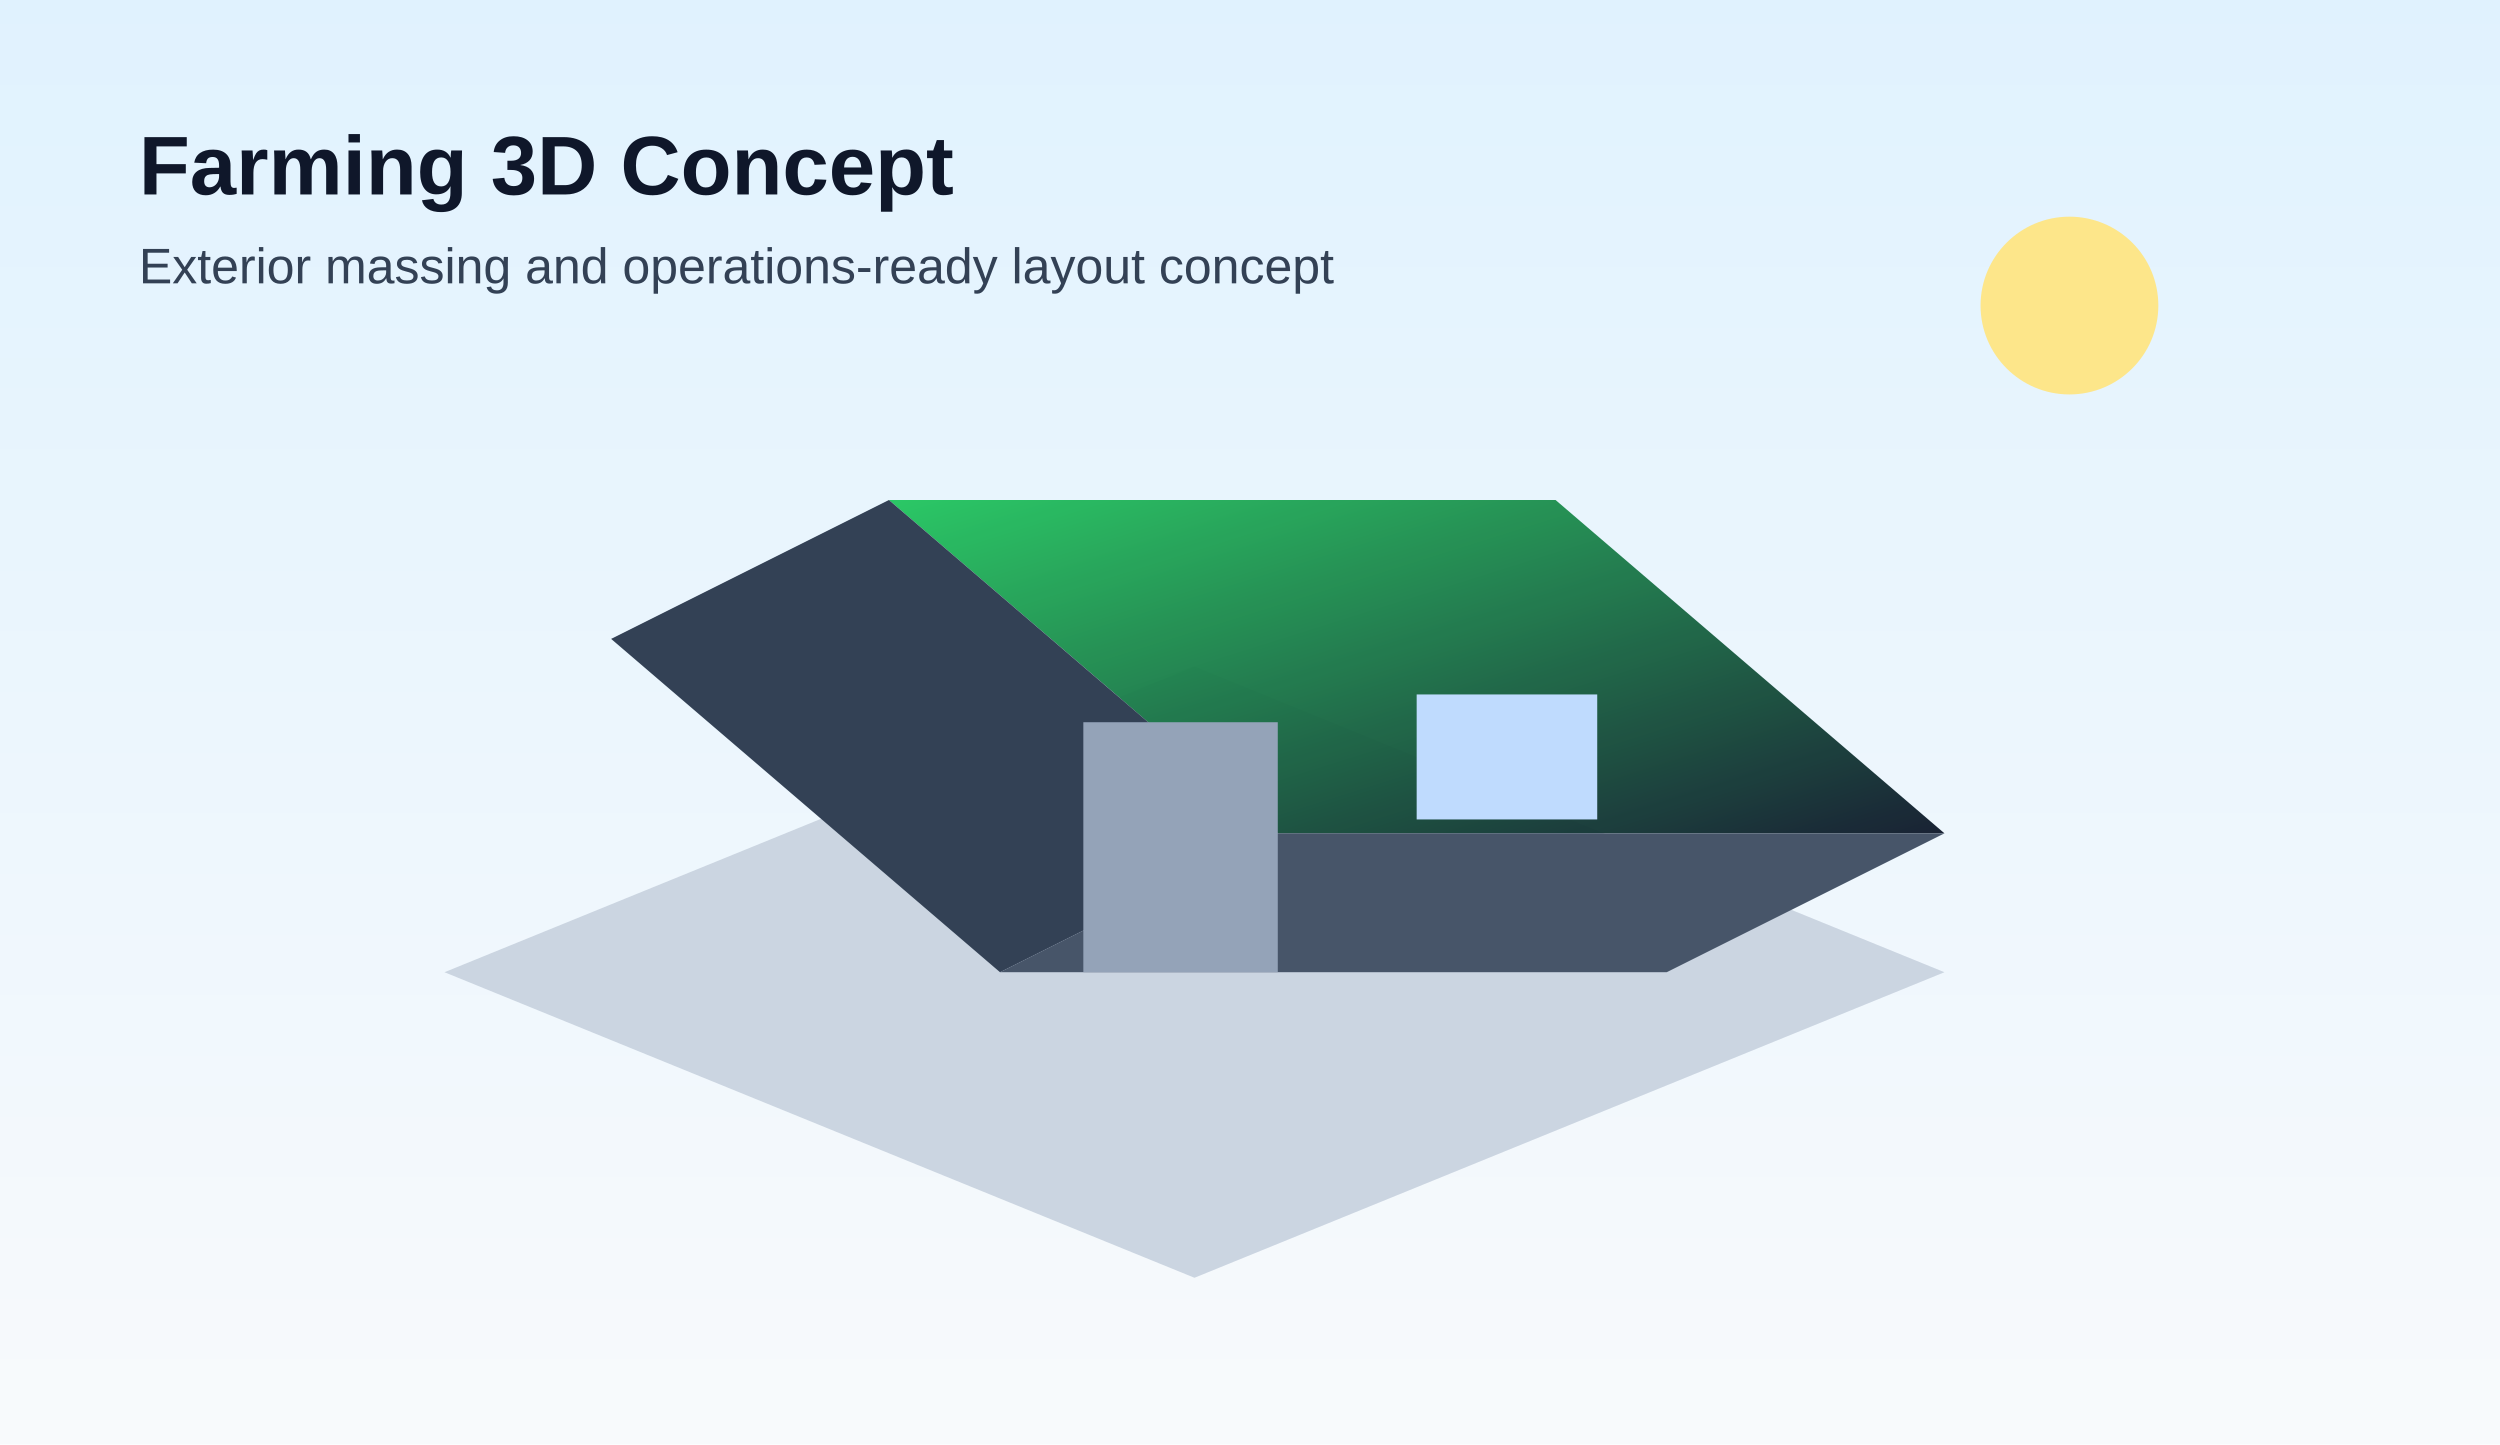
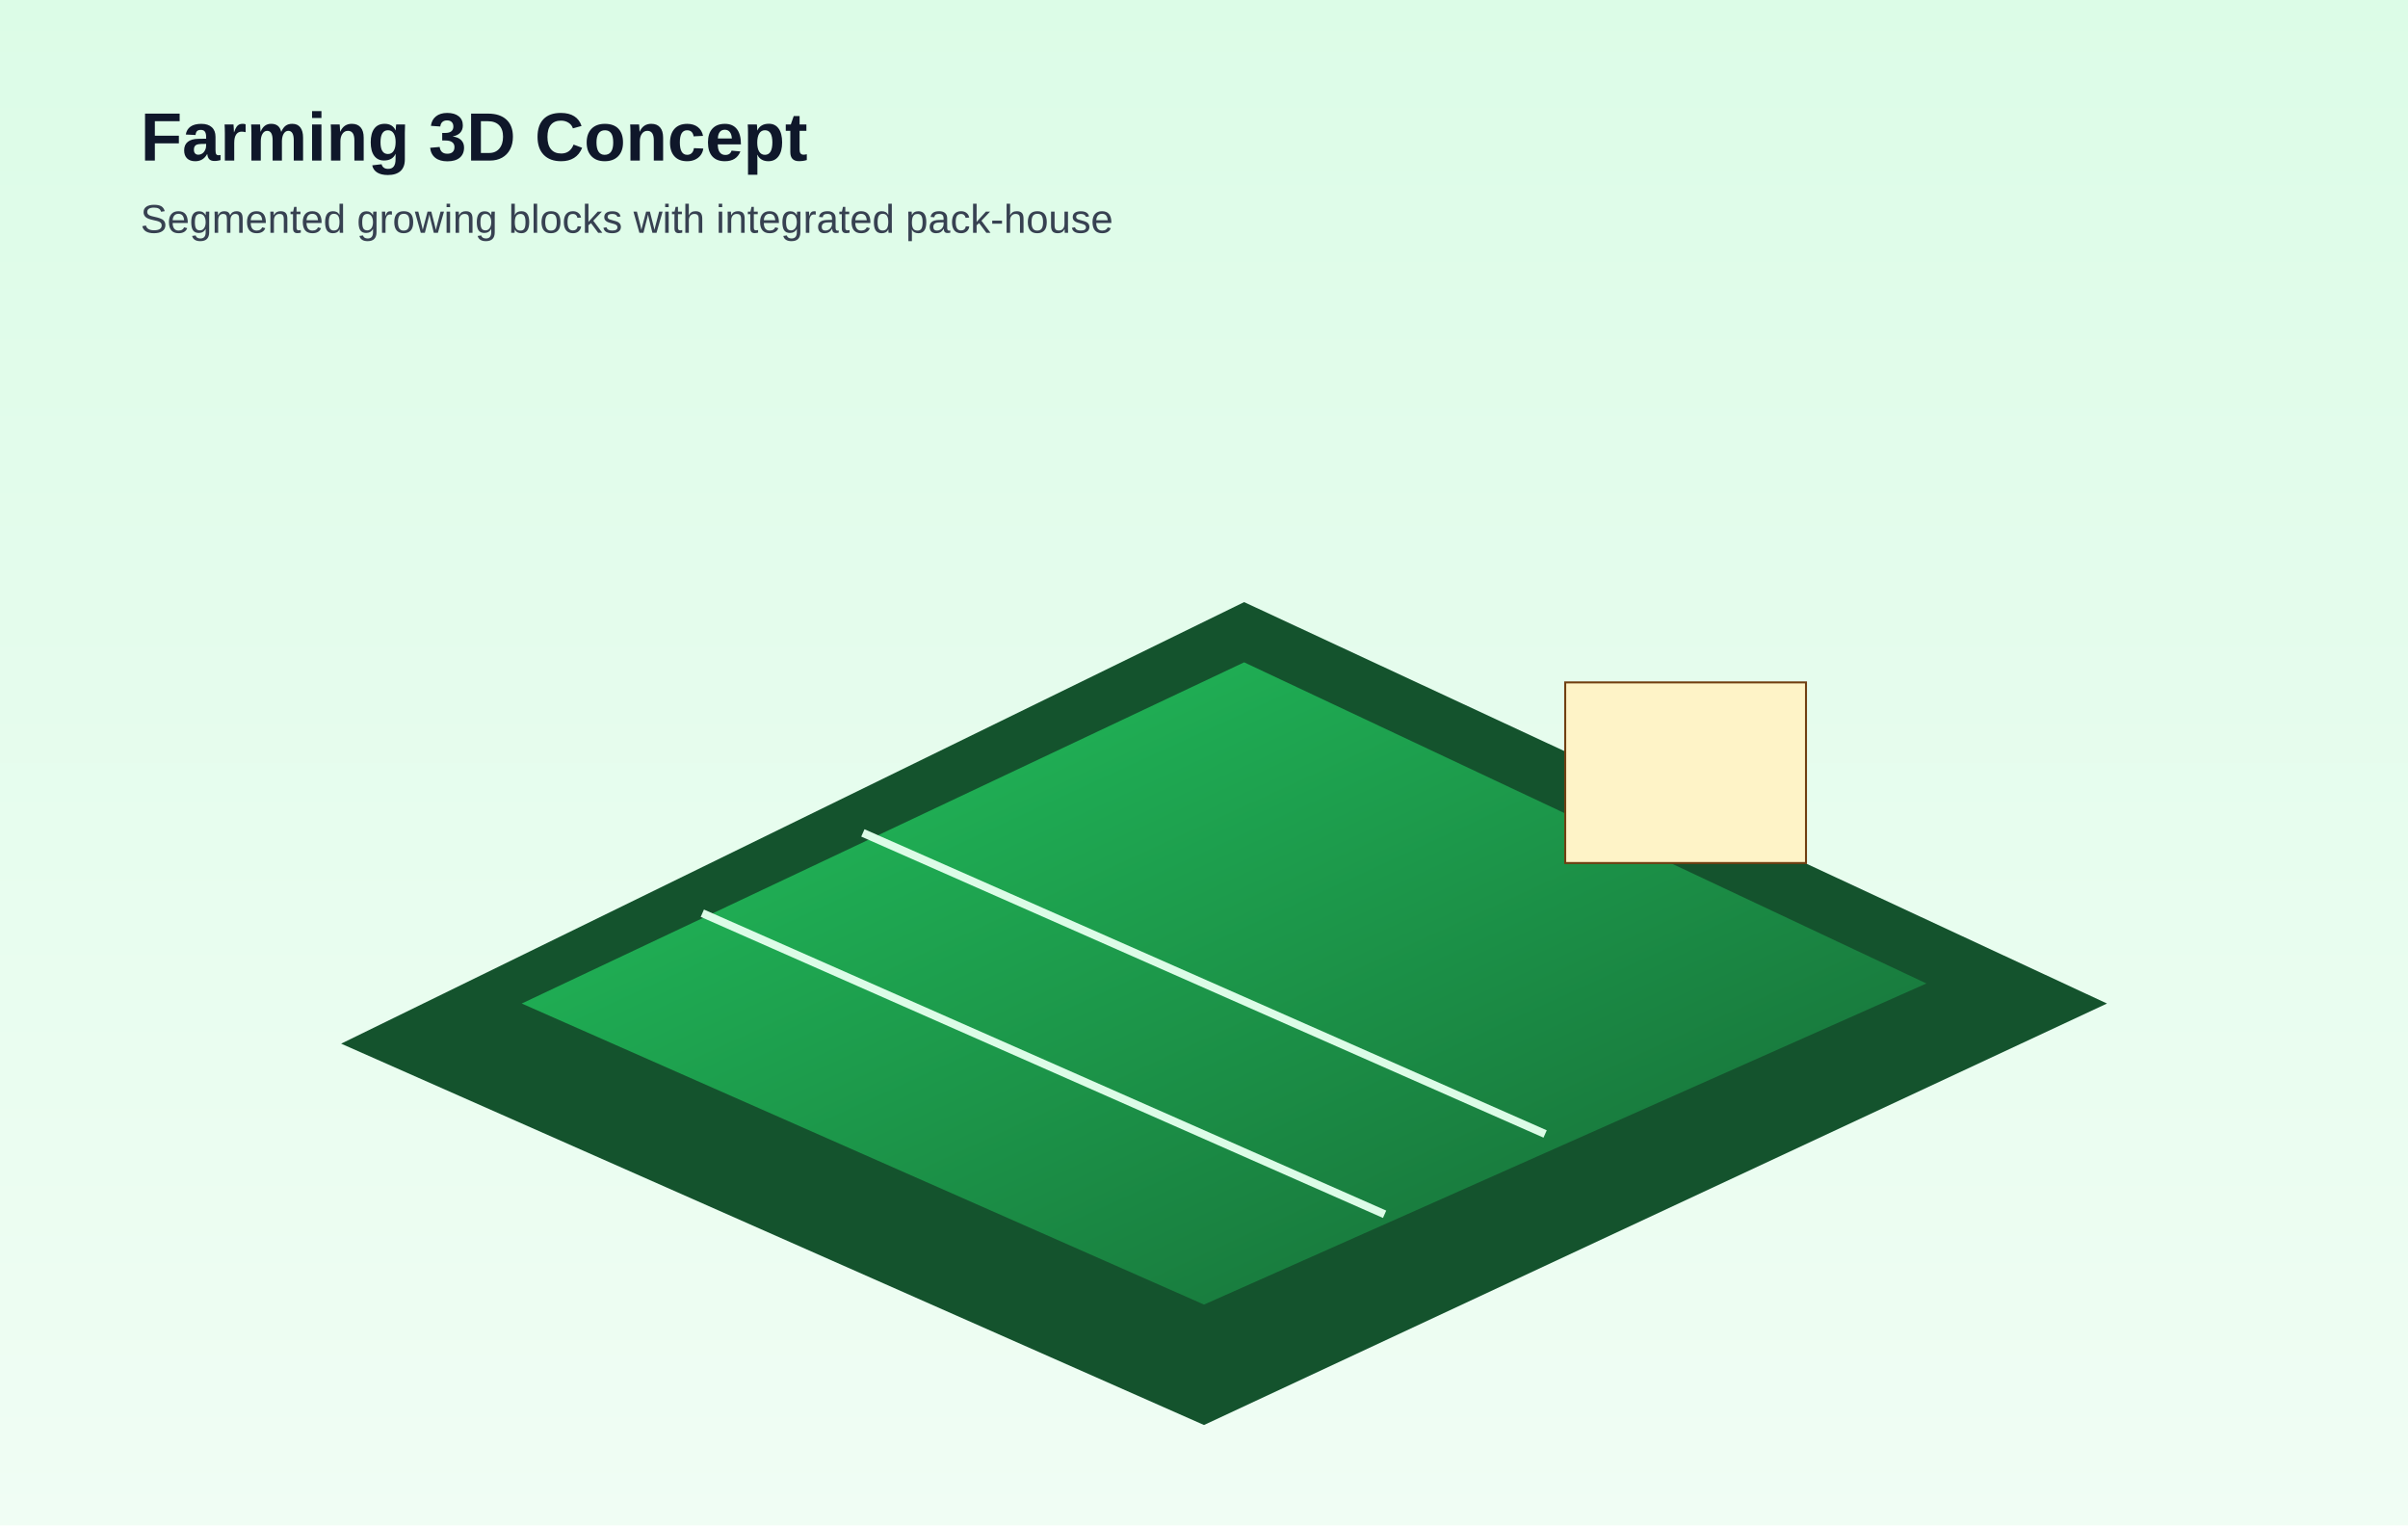
- <svg xmlns="http://www.w3.org/2000/svg" viewBox="0 0 900 520">
+ <svg xmlns="http://www.w3.org/2000/svg" viewBox="0 0 1200 760">
  <defs>
-     <linearGradient id="sky" x1="0" y1="0" x2="0" y2="1">
-       <stop offset="0%" stop-color="#e0f2fe" />
-       <stop offset="100%" stop-color="#f8fafc" />
+     <linearGradient id="fbg" x1="0" y1="0" x2="0" y2="1">
+       <stop offset="0%" stop-color="#dcfce7" />
+       <stop offset="100%" stop-color="#f0fdf4" />
    </linearGradient>
-     <linearGradient id="face" x1="0" y1="0" x2="1" y2="1">
+     <linearGradient id="ffield" x1="0" y1="0" x2="1" y2="1">
      <stop offset="0%" stop-color="#22c55e" />
-       <stop offset="100%" stop-color="#0f172a" />
+       <stop offset="100%" stop-color="#166534" />
    </linearGradient>
  </defs>
-   <rect width="900" height="520" fill="url(#sky)" />
-   <polygon points="160,350 430,240 700,350 430,460" fill="#cbd5e1" />
-   <polygon points="320,180 560,180 700,300 460,300" fill="url(#face)" opacity="0.95" />
-   <polygon points="220,230 320,180 460,300 360,350" fill="#334155" />
-   <polygon points="460,300 700,300 600,350 360,350" fill="#475569" />
-   <rect x="390" y="260" width="70" height="90" fill="#94a3b8" />
-   <rect x="510" y="250" width="65" height="45" fill="#bfdbfe" />
-   <circle cx="745" cy="110" r="32" fill="#fde68a" />
-   <text x="50" y="70" font-family="Manrope, Arial" font-size="30" font-weight="700" fill="#0f172a">Farming 3D Concept</text>
-   <text x="50" y="102" font-family="Manrope, Arial" font-size="18" fill="#334155">Exterior massing and operations-ready layout concept</text>
+   <rect width="1200" height="760" fill="url(#fbg)" />
+   <polygon points="170,520 620,300 1050,500 600,710" fill="#14532d" />
+   <polygon points="260,500 620,330 960,490 600,650" fill="url(#ffield)" />
+   <line x1="350" y1="455" x2="690" y2="605" stroke="#dcfce7" stroke-width="4" />
+   <line x1="430" y1="415" x2="770" y2="565" stroke="#dcfce7" stroke-width="4" />
+   <rect x="780" y="340" width="120" height="90" fill="#fef3c7" stroke="#713f12" />
+   <text x="70" y="80" font-size="34" font-family="Manrope,Arial" font-weight="800" fill="#0f172a">Farming 3D Concept</text>
+   <text x="70" y="116" font-size="20" font-family="Manrope,Arial" fill="#374151">Segmented growing blocks with integrated pack-house</text>
</svg>
